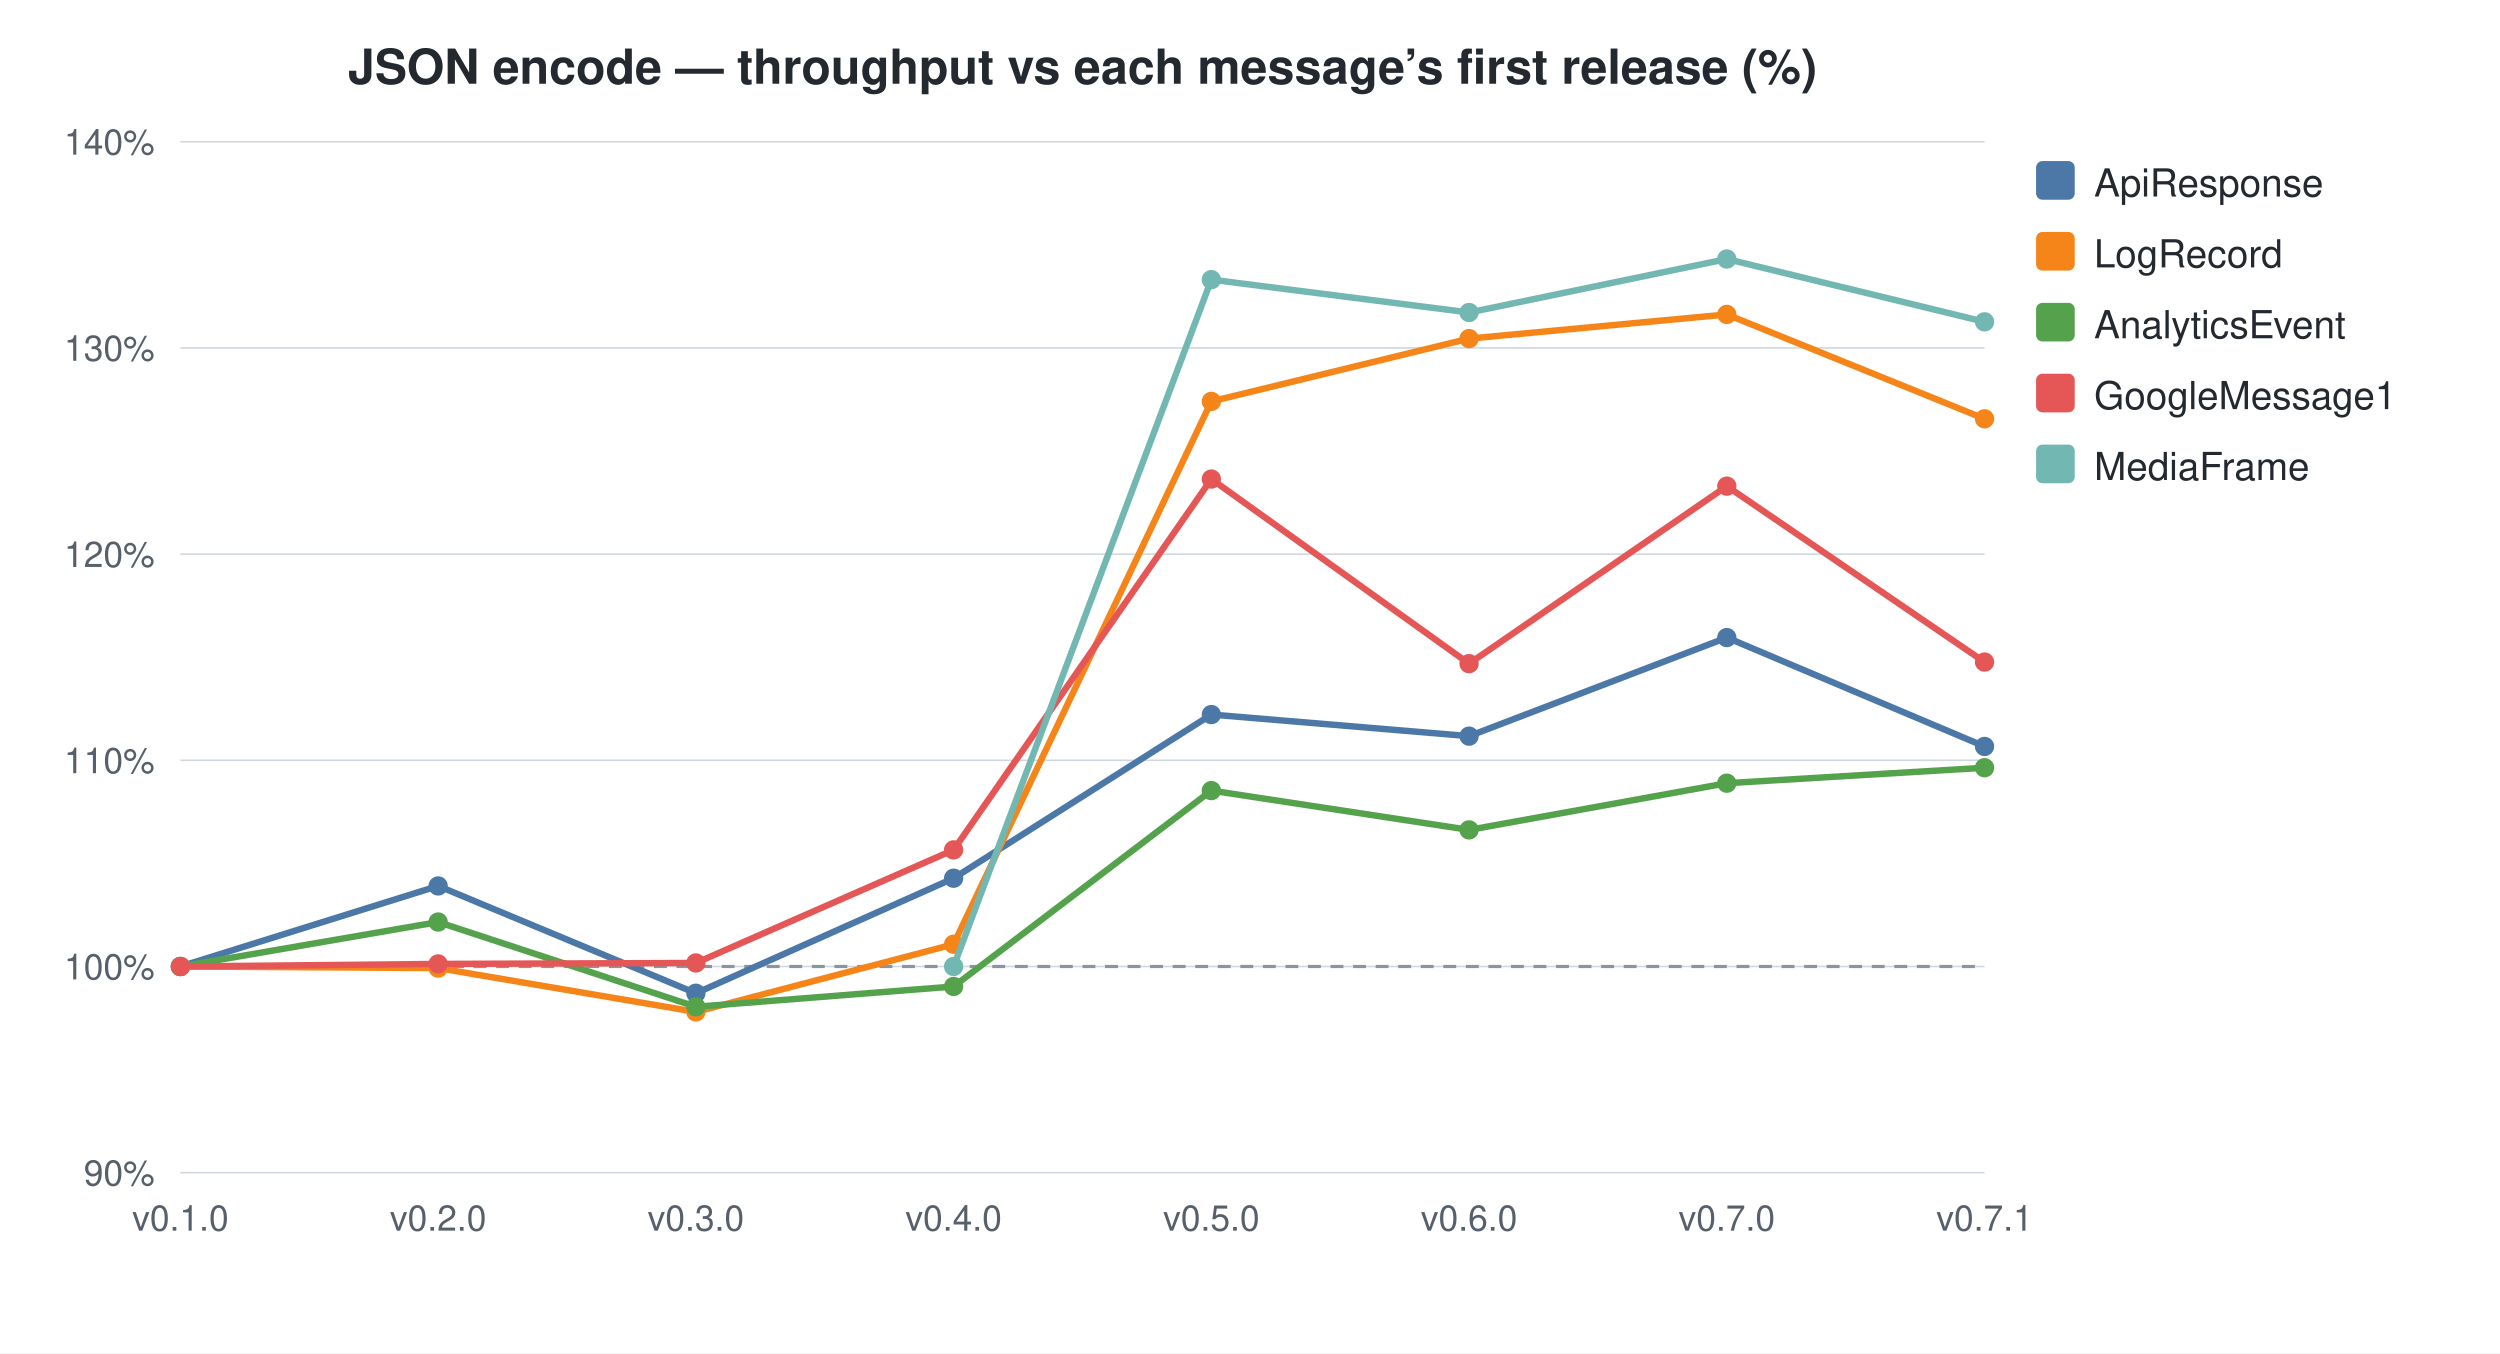
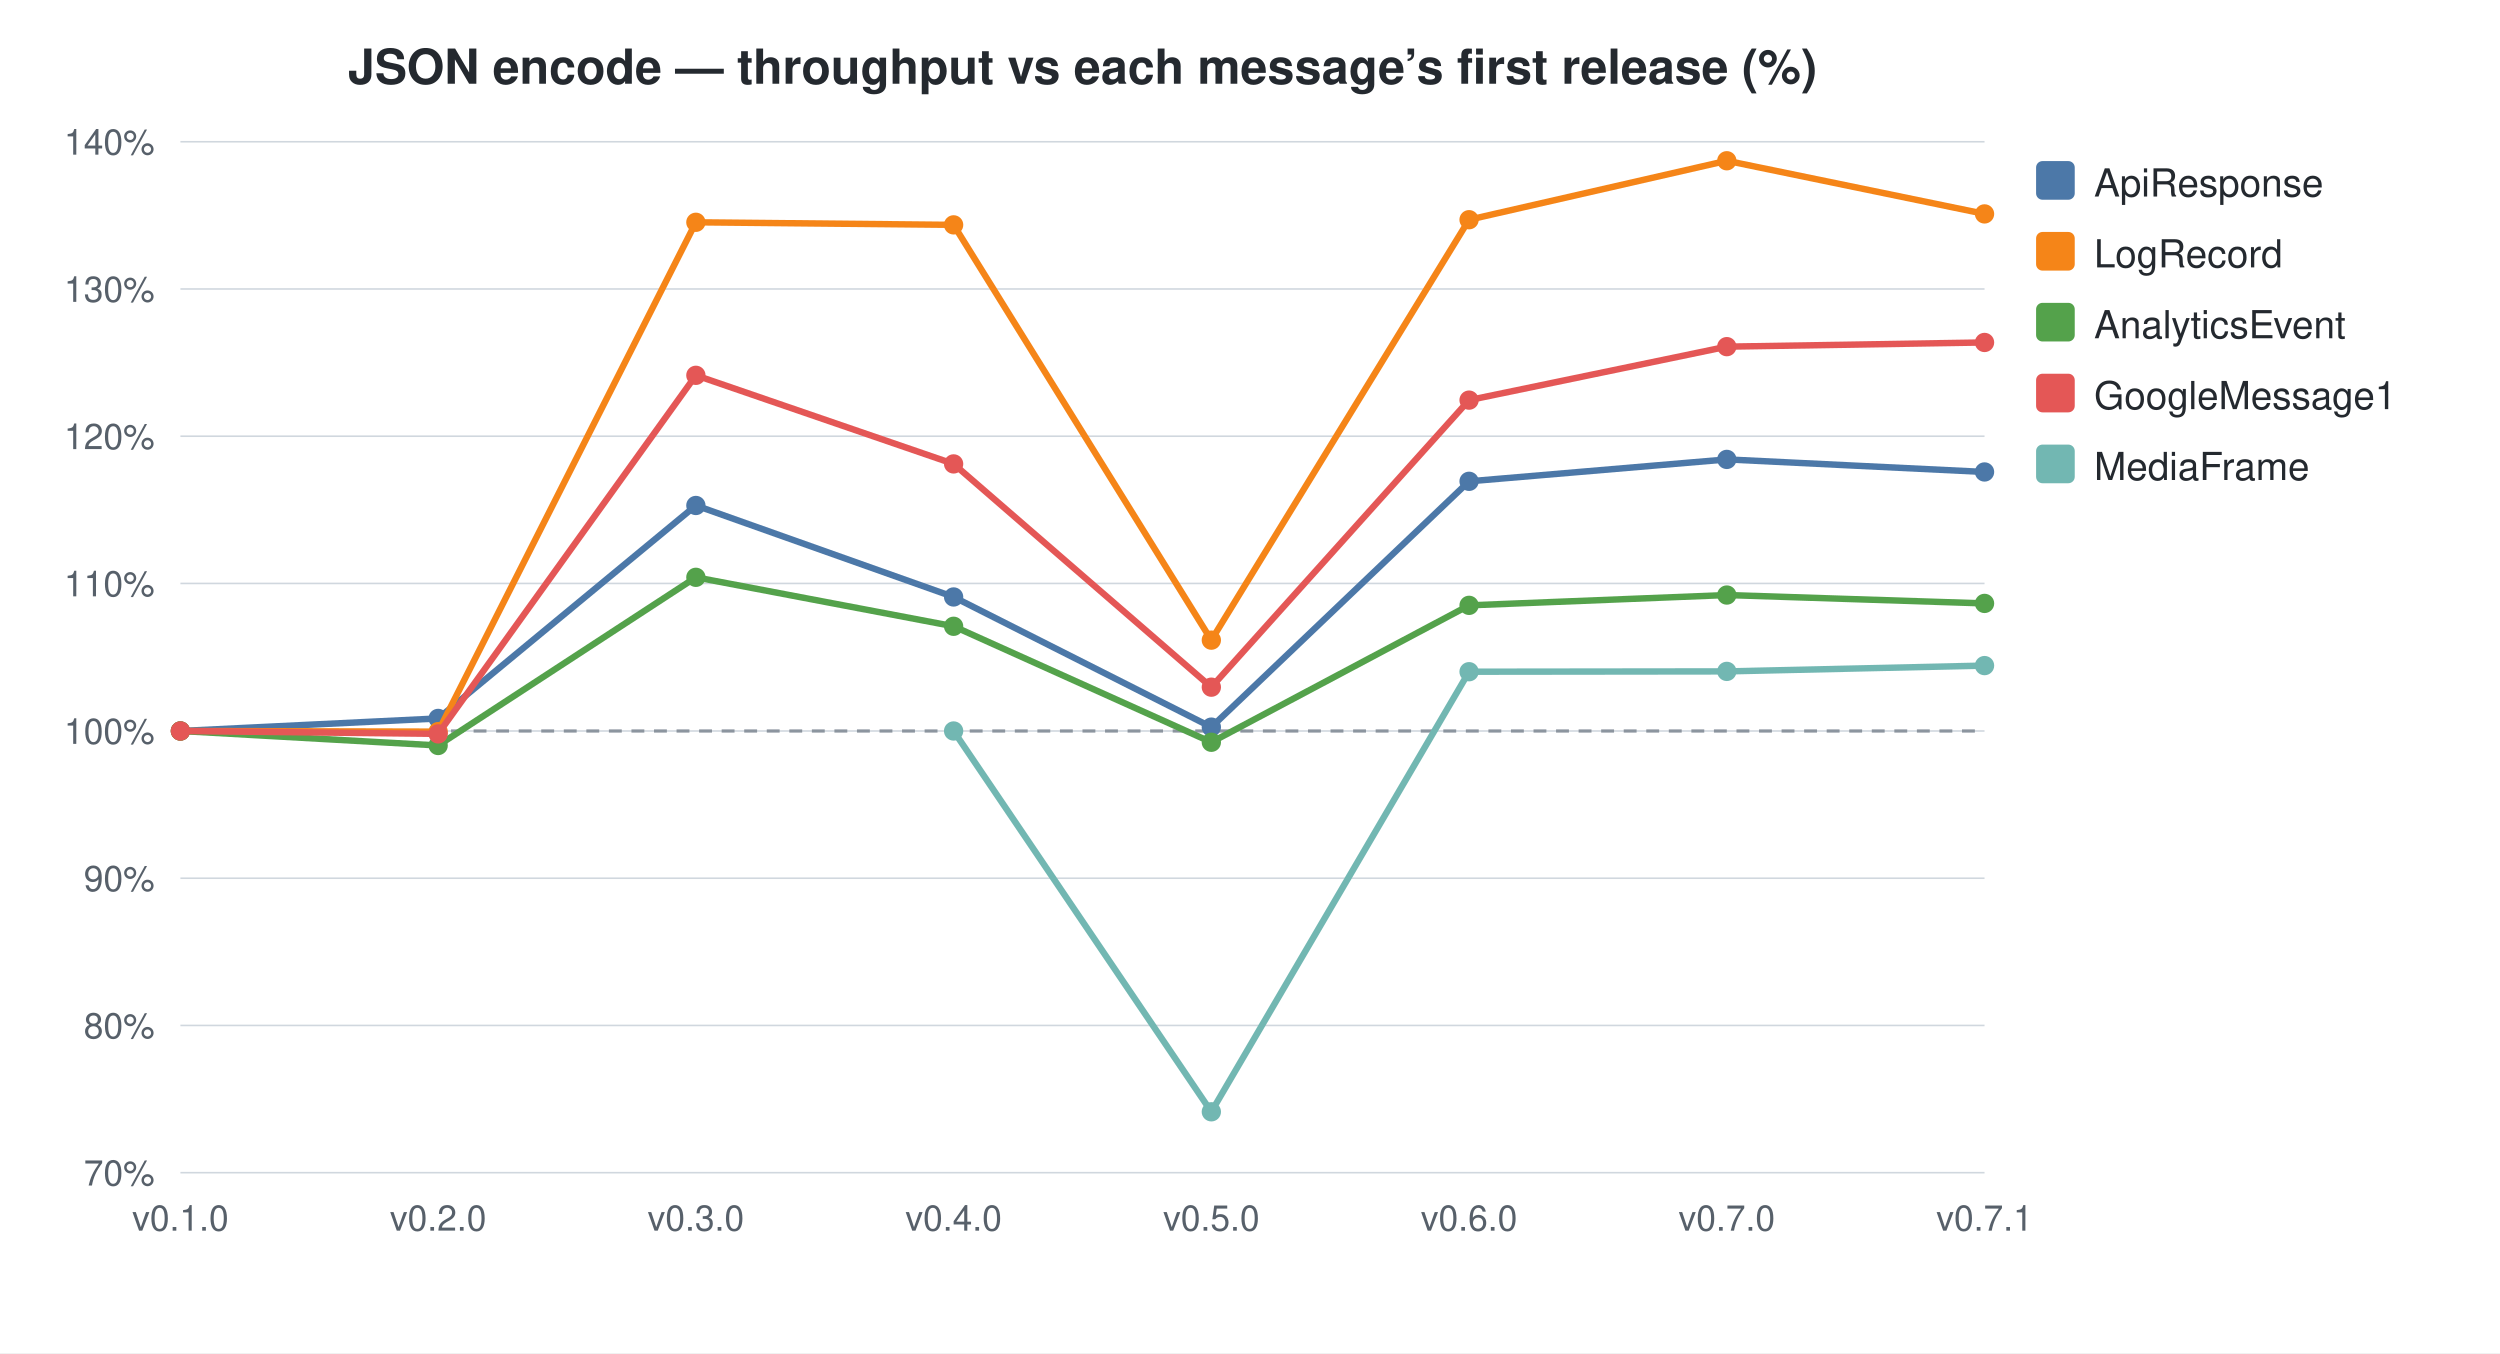
<svg xmlns="http://www.w3.org/2000/svg" width="776" height="420" viewBox="0 0 776 420">
  <style>
    text { font-family: -apple-system, BlinkMacSystemFont, "Segoe UI", Helvetica, Arial, sans-serif; }
    .title { font-size: 15px; font-weight: 600; fill: #24292f; }
    .axis-label { font-size: 11px; fill: #57606a; }
    .legend-text { font-size: 12px; fill: #24292f; }
    .grid { stroke: #d0d7de; stroke-width: 0.5; }
    .baseline { stroke: #8c959f; stroke-width: 1; stroke-dasharray: 4 3; }
  </style>
  <rect width="100%" height="100%" fill="white" />
  <text x="336.0" y="26" text-anchor="middle" class="title">JSON encode — throughput vs each message’s first release (%)</text>
  <line x1="56" y1="364.0" x2="616" y2="364.0" class="grid" />
-   <text x="48" y="368.0" text-anchor="end" class="axis-label">90%</text>
-   <line x1="56" y1="300.0" x2="616" y2="300.0" class="grid" />
-   <text x="48" y="304.0" text-anchor="end" class="axis-label">100%</text>
-   <line x1="56" y1="236.0" x2="616" y2="236.0" class="grid" />
-   <text x="48" y="240.0" text-anchor="end" class="axis-label">110%</text>
-   <line x1="56" y1="172.0" x2="616" y2="172.0" class="grid" />
-   <text x="48" y="176.0" text-anchor="end" class="axis-label">120%</text>
-   <line x1="56" y1="108.0" x2="616" y2="108.0" class="grid" />
-   <text x="48" y="112.0" text-anchor="end" class="axis-label">130%</text>
+   <text x="48" y="368.0" text-anchor="end" class="axis-label">70%</text>
+   <line x1="56" y1="318.3" x2="616" y2="318.3" class="grid" />
+   <text x="48" y="322.3" text-anchor="end" class="axis-label">80%</text>
+   <line x1="56" y1="272.6" x2="616" y2="272.6" class="grid" />
+   <text x="48" y="276.6" text-anchor="end" class="axis-label">90%</text>
+   <line x1="56" y1="226.9" x2="616" y2="226.9" class="grid" />
+   <text x="48" y="230.9" text-anchor="end" class="axis-label">100%</text>
+   <line x1="56" y1="181.1" x2="616" y2="181.1" class="grid" />
+   <text x="48" y="185.1" text-anchor="end" class="axis-label">110%</text>
+   <line x1="56" y1="135.4" x2="616" y2="135.4" class="grid" />
+   <text x="48" y="139.4" text-anchor="end" class="axis-label">120%</text>
+   <line x1="56" y1="89.7" x2="616" y2="89.7" class="grid" />
+   <text x="48" y="93.7" text-anchor="end" class="axis-label">130%</text>
  <line x1="56" y1="44.0" x2="616" y2="44.0" class="grid" />
  <text x="48" y="48.0" text-anchor="end" class="axis-label">140%</text>
-   <line x1="56" y1="300.0" x2="616" y2="300.0" class="baseline" />
+   <line x1="56" y1="226.9" x2="616" y2="226.9" class="baseline" />
  <text x="56.0" y="382" text-anchor="middle" class="axis-label">v0.1.0</text>
  <text x="136.0" y="382" text-anchor="middle" class="axis-label">v0.2.0</text>
  <text x="216.0" y="382" text-anchor="middle" class="axis-label">v0.3.0</text>
  <text x="296.0" y="382" text-anchor="middle" class="axis-label">v0.4.0</text>
  <text x="376.0" y="382" text-anchor="middle" class="axis-label">v0.5.0</text>
  <text x="456.0" y="382" text-anchor="middle" class="axis-label">v0.6.0</text>
  <text x="536.0" y="382" text-anchor="middle" class="axis-label">v0.7.0</text>
  <text x="616.0" y="382" text-anchor="middle" class="axis-label">v0.7.1</text>
-   <path d="M56.0,300.0 L136.0,275.0 L216.0,308.3 L296.0,272.6 L376.0,221.8 L456.0,228.5 L536.0,197.9 L616.0,231.7" fill="none" stroke="#4C78A8" stroke-width="2" />
-   <circle cx="56.0" cy="300.0" r="3" fill="#4C78A8" />
-   <circle cx="136.0" cy="275.0" r="3" fill="#4C78A8" />
-   <circle cx="216.0" cy="308.3" r="3" fill="#4C78A8" />
-   <circle cx="296.0" cy="272.6" r="3" fill="#4C78A8" />
-   <circle cx="376.0" cy="221.8" r="3" fill="#4C78A8" />
-   <circle cx="456.0" cy="228.5" r="3" fill="#4C78A8" />
-   <circle cx="536.0" cy="197.9" r="3" fill="#4C78A8" />
-   <circle cx="616.0" cy="231.7" r="3" fill="#4C78A8" />
-   <path d="M56.0,300.0 L136.0,300.5 L216.0,314.1 L296.0,293.1 L376.0,124.6 L456.0,105.1 L536.0,97.6 L616.0,130.0" fill="none" stroke="#F58518" stroke-width="2" />
-   <circle cx="56.0" cy="300.0" r="3" fill="#F58518" />
-   <circle cx="136.0" cy="300.5" r="3" fill="#F58518" />
-   <circle cx="216.0" cy="314.1" r="3" fill="#F58518" />
-   <circle cx="296.0" cy="293.1" r="3" fill="#F58518" />
-   <circle cx="376.0" cy="124.6" r="3" fill="#F58518" />
-   <circle cx="456.0" cy="105.1" r="3" fill="#F58518" />
-   <circle cx="536.0" cy="97.6" r="3" fill="#F58518" />
-   <circle cx="616.0" cy="130.0" r="3" fill="#F58518" />
-   <path d="M56.0,300.0 L136.0,286.2 L216.0,312.5 L296.0,306.2 L376.0,245.4 L456.0,257.6 L536.0,243.1 L616.0,238.3" fill="none" stroke="#54A24B" stroke-width="2" />
-   <circle cx="56.0" cy="300.0" r="3" fill="#54A24B" />
-   <circle cx="136.0" cy="286.2" r="3" fill="#54A24B" />
-   <circle cx="216.0" cy="312.5" r="3" fill="#54A24B" />
-   <circle cx="296.0" cy="306.2" r="3" fill="#54A24B" />
-   <circle cx="376.0" cy="245.4" r="3" fill="#54A24B" />
-   <circle cx="456.0" cy="257.6" r="3" fill="#54A24B" />
-   <circle cx="536.0" cy="243.1" r="3" fill="#54A24B" />
-   <circle cx="616.0" cy="238.3" r="3" fill="#54A24B" />
-   <path d="M56.0,300.0 L136.0,299.2 L216.0,298.9 L296.0,263.8 L376.0,148.7 L456.0,206.0 L536.0,150.9 L616.0,205.5" fill="none" stroke="#E45756" stroke-width="2" />
-   <circle cx="56.0" cy="300.0" r="3" fill="#E45756" />
-   <circle cx="136.0" cy="299.2" r="3" fill="#E45756" />
-   <circle cx="216.0" cy="298.9" r="3" fill="#E45756" />
-   <circle cx="296.0" cy="263.8" r="3" fill="#E45756" />
-   <circle cx="376.0" cy="148.7" r="3" fill="#E45756" />
-   <circle cx="456.0" cy="206.0" r="3" fill="#E45756" />
-   <circle cx="536.0" cy="150.9" r="3" fill="#E45756" />
-   <circle cx="616.0" cy="205.5" r="3" fill="#E45756" />
-   <path d="M296.0,300.0 L376.0,86.8 L456.0,97.0 L536.0,80.4 L616.0,99.9" fill="none" stroke="#72B7B2" stroke-width="2" />
-   <circle cx="296.0" cy="300.0" r="3" fill="#72B7B2" />
-   <circle cx="376.0" cy="86.8" r="3" fill="#72B7B2" />
-   <circle cx="456.0" cy="97.0" r="3" fill="#72B7B2" />
-   <circle cx="536.0" cy="80.4" r="3" fill="#72B7B2" />
-   <circle cx="616.0" cy="99.9" r="3" fill="#72B7B2" />
+   <path d="M56.0,226.9 L136.0,223.0 L216.0,156.9 L296.0,185.3 L376.0,225.7 L456.0,149.4 L536.0,142.6 L616.0,146.5" fill="none" stroke="#4C78A8" stroke-width="2" />
+   <circle cx="56.0" cy="226.9" r="3" fill="#4C78A8" />
+   <circle cx="136.0" cy="223.0" r="3" fill="#4C78A8" />
+   <circle cx="216.0" cy="156.9" r="3" fill="#4C78A8" />
+   <circle cx="296.0" cy="185.3" r="3" fill="#4C78A8" />
+   <circle cx="376.0" cy="225.7" r="3" fill="#4C78A8" />
+   <circle cx="456.0" cy="149.4" r="3" fill="#4C78A8" />
+   <circle cx="536.0" cy="142.6" r="3" fill="#4C78A8" />
+   <circle cx="616.0" cy="146.5" r="3" fill="#4C78A8" />
+   <path d="M56.0,226.9 L136.0,227.1 L216.0,69.0 L296.0,69.8 L376.0,198.7 L456.0,68.2 L536.0,49.9 L616.0,66.4" fill="none" stroke="#F58518" stroke-width="2" />
+   <circle cx="56.0" cy="226.9" r="3" fill="#F58518" />
+   <circle cx="136.0" cy="227.1" r="3" fill="#F58518" />
+   <circle cx="216.0" cy="69.0" r="3" fill="#F58518" />
+   <circle cx="296.0" cy="69.8" r="3" fill="#F58518" />
+   <circle cx="376.0" cy="198.7" r="3" fill="#F58518" />
+   <circle cx="456.0" cy="68.2" r="3" fill="#F58518" />
+   <circle cx="536.0" cy="49.9" r="3" fill="#F58518" />
+   <circle cx="616.0" cy="66.4" r="3" fill="#F58518" />
+   <path d="M56.0,226.9 L136.0,231.4 L216.0,179.2 L296.0,194.4 L376.0,230.4 L456.0,187.9 L536.0,184.7 L616.0,187.3" fill="none" stroke="#54A24B" stroke-width="2" />
+   <circle cx="56.0" cy="226.9" r="3" fill="#54A24B" />
+   <circle cx="136.0" cy="231.4" r="3" fill="#54A24B" />
+   <circle cx="216.0" cy="179.2" r="3" fill="#54A24B" />
+   <circle cx="296.0" cy="194.4" r="3" fill="#54A24B" />
+   <circle cx="376.0" cy="230.4" r="3" fill="#54A24B" />
+   <circle cx="456.0" cy="187.9" r="3" fill="#54A24B" />
+   <circle cx="536.0" cy="184.7" r="3" fill="#54A24B" />
+   <circle cx="616.0" cy="187.3" r="3" fill="#54A24B" />
+   <path d="M56.0,226.9 L136.0,227.8 L216.0,116.5 L296.0,144.0 L376.0,213.3 L456.0,124.2 L536.0,107.6 L616.0,106.3" fill="none" stroke="#E45756" stroke-width="2" />
+   <circle cx="56.0" cy="226.9" r="3" fill="#E45756" />
+   <circle cx="136.0" cy="227.8" r="3" fill="#E45756" />
+   <circle cx="216.0" cy="116.5" r="3" fill="#E45756" />
+   <circle cx="296.0" cy="144.0" r="3" fill="#E45756" />
+   <circle cx="376.0" cy="213.3" r="3" fill="#E45756" />
+   <circle cx="456.0" cy="124.2" r="3" fill="#E45756" />
+   <circle cx="536.0" cy="107.6" r="3" fill="#E45756" />
+   <circle cx="616.0" cy="106.3" r="3" fill="#E45756" />
+   <path d="M296.0,226.9 L376.0,345.1 L456.0,208.5 L536.0,208.4 L616.0,206.6" fill="none" stroke="#72B7B2" stroke-width="2" />
+   <circle cx="296.0" cy="226.9" r="3" fill="#72B7B2" />
+   <circle cx="376.0" cy="345.1" r="3" fill="#72B7B2" />
+   <circle cx="456.0" cy="208.5" r="3" fill="#72B7B2" />
+   <circle cx="536.0" cy="208.4" r="3" fill="#72B7B2" />
+   <circle cx="616.0" cy="206.6" r="3" fill="#72B7B2" />
  <rect x="632" y="50" width="12" height="12" rx="2" fill="#4C78A8" />
  <text x="650" y="61" class="legend-text">ApiResponse</text>
  <rect x="632" y="72" width="12" height="12" rx="2" fill="#F58518" />
  <text x="650" y="83" class="legend-text">LogRecord</text>
  <rect x="632" y="94" width="12" height="12" rx="2" fill="#54A24B" />
  <text x="650" y="105" class="legend-text">AnalyticsEvent</text>
  <rect x="632" y="116" width="12" height="12" rx="2" fill="#E45756" />
  <text x="650" y="127" class="legend-text">GoogleMessage1</text>
  <rect x="632" y="138" width="12" height="12" rx="2" fill="#72B7B2" />
  <text x="650" y="149" class="legend-text">MediaFrame</text>
</svg>
